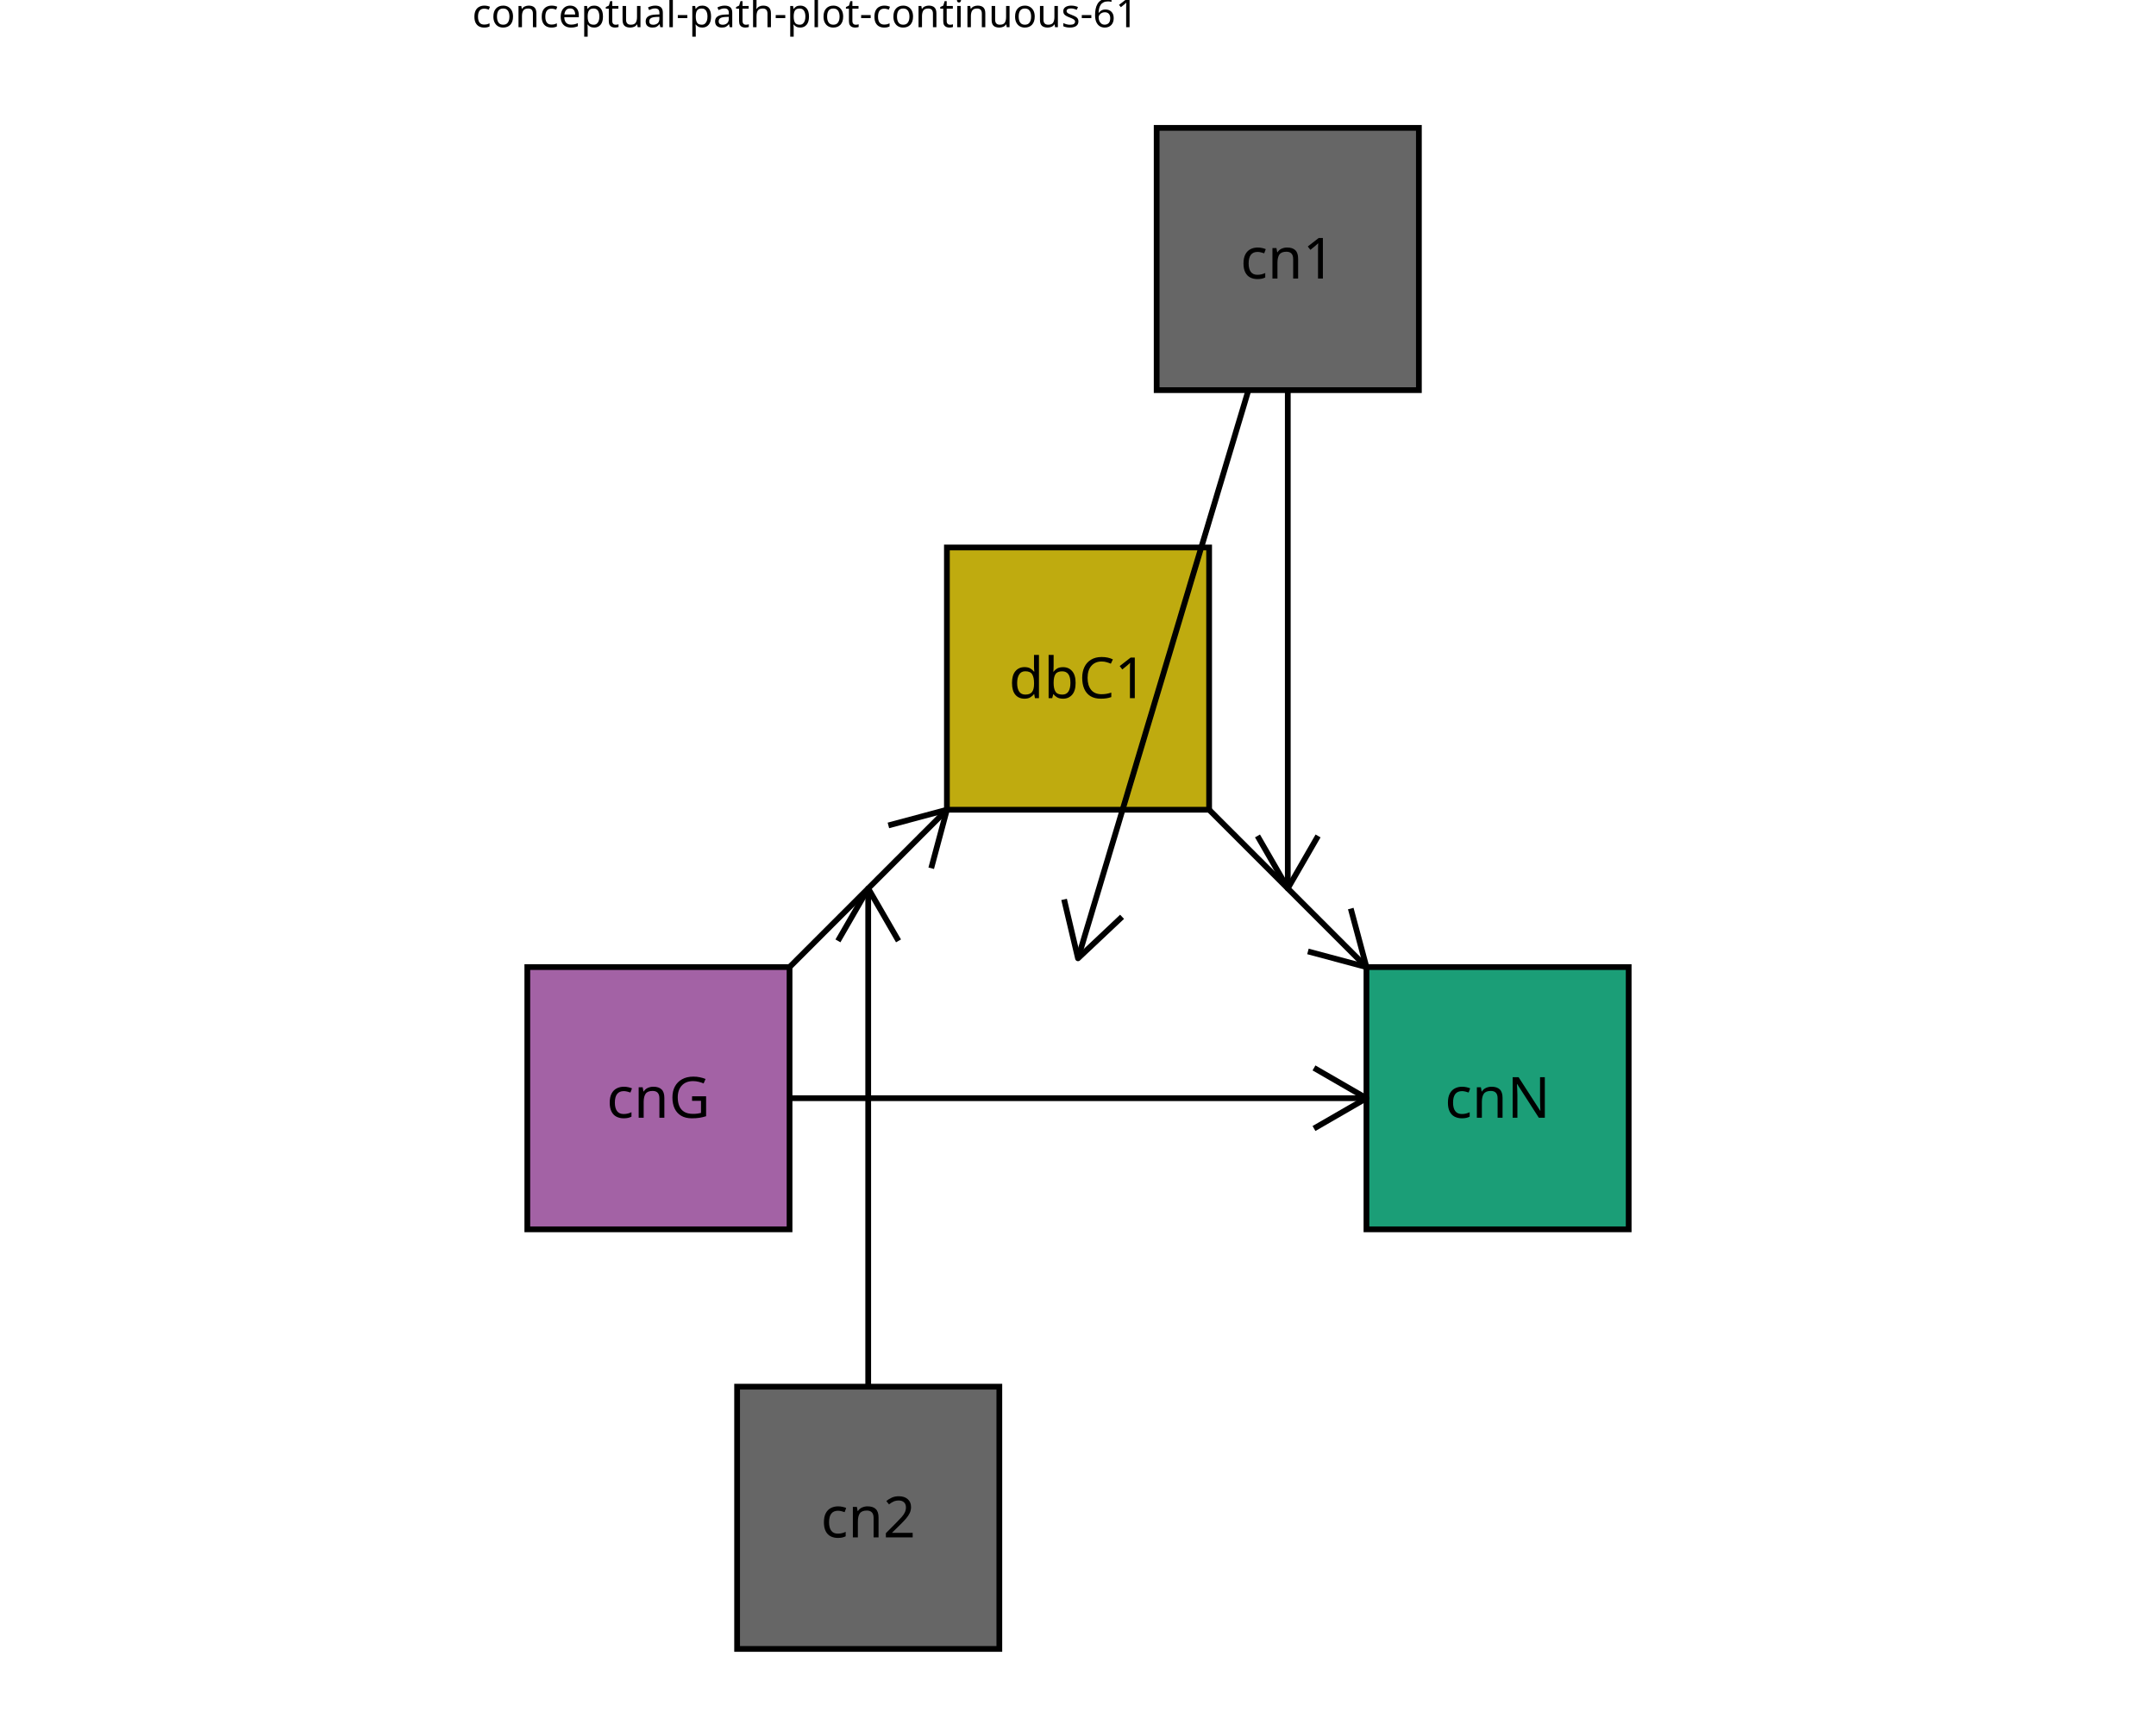
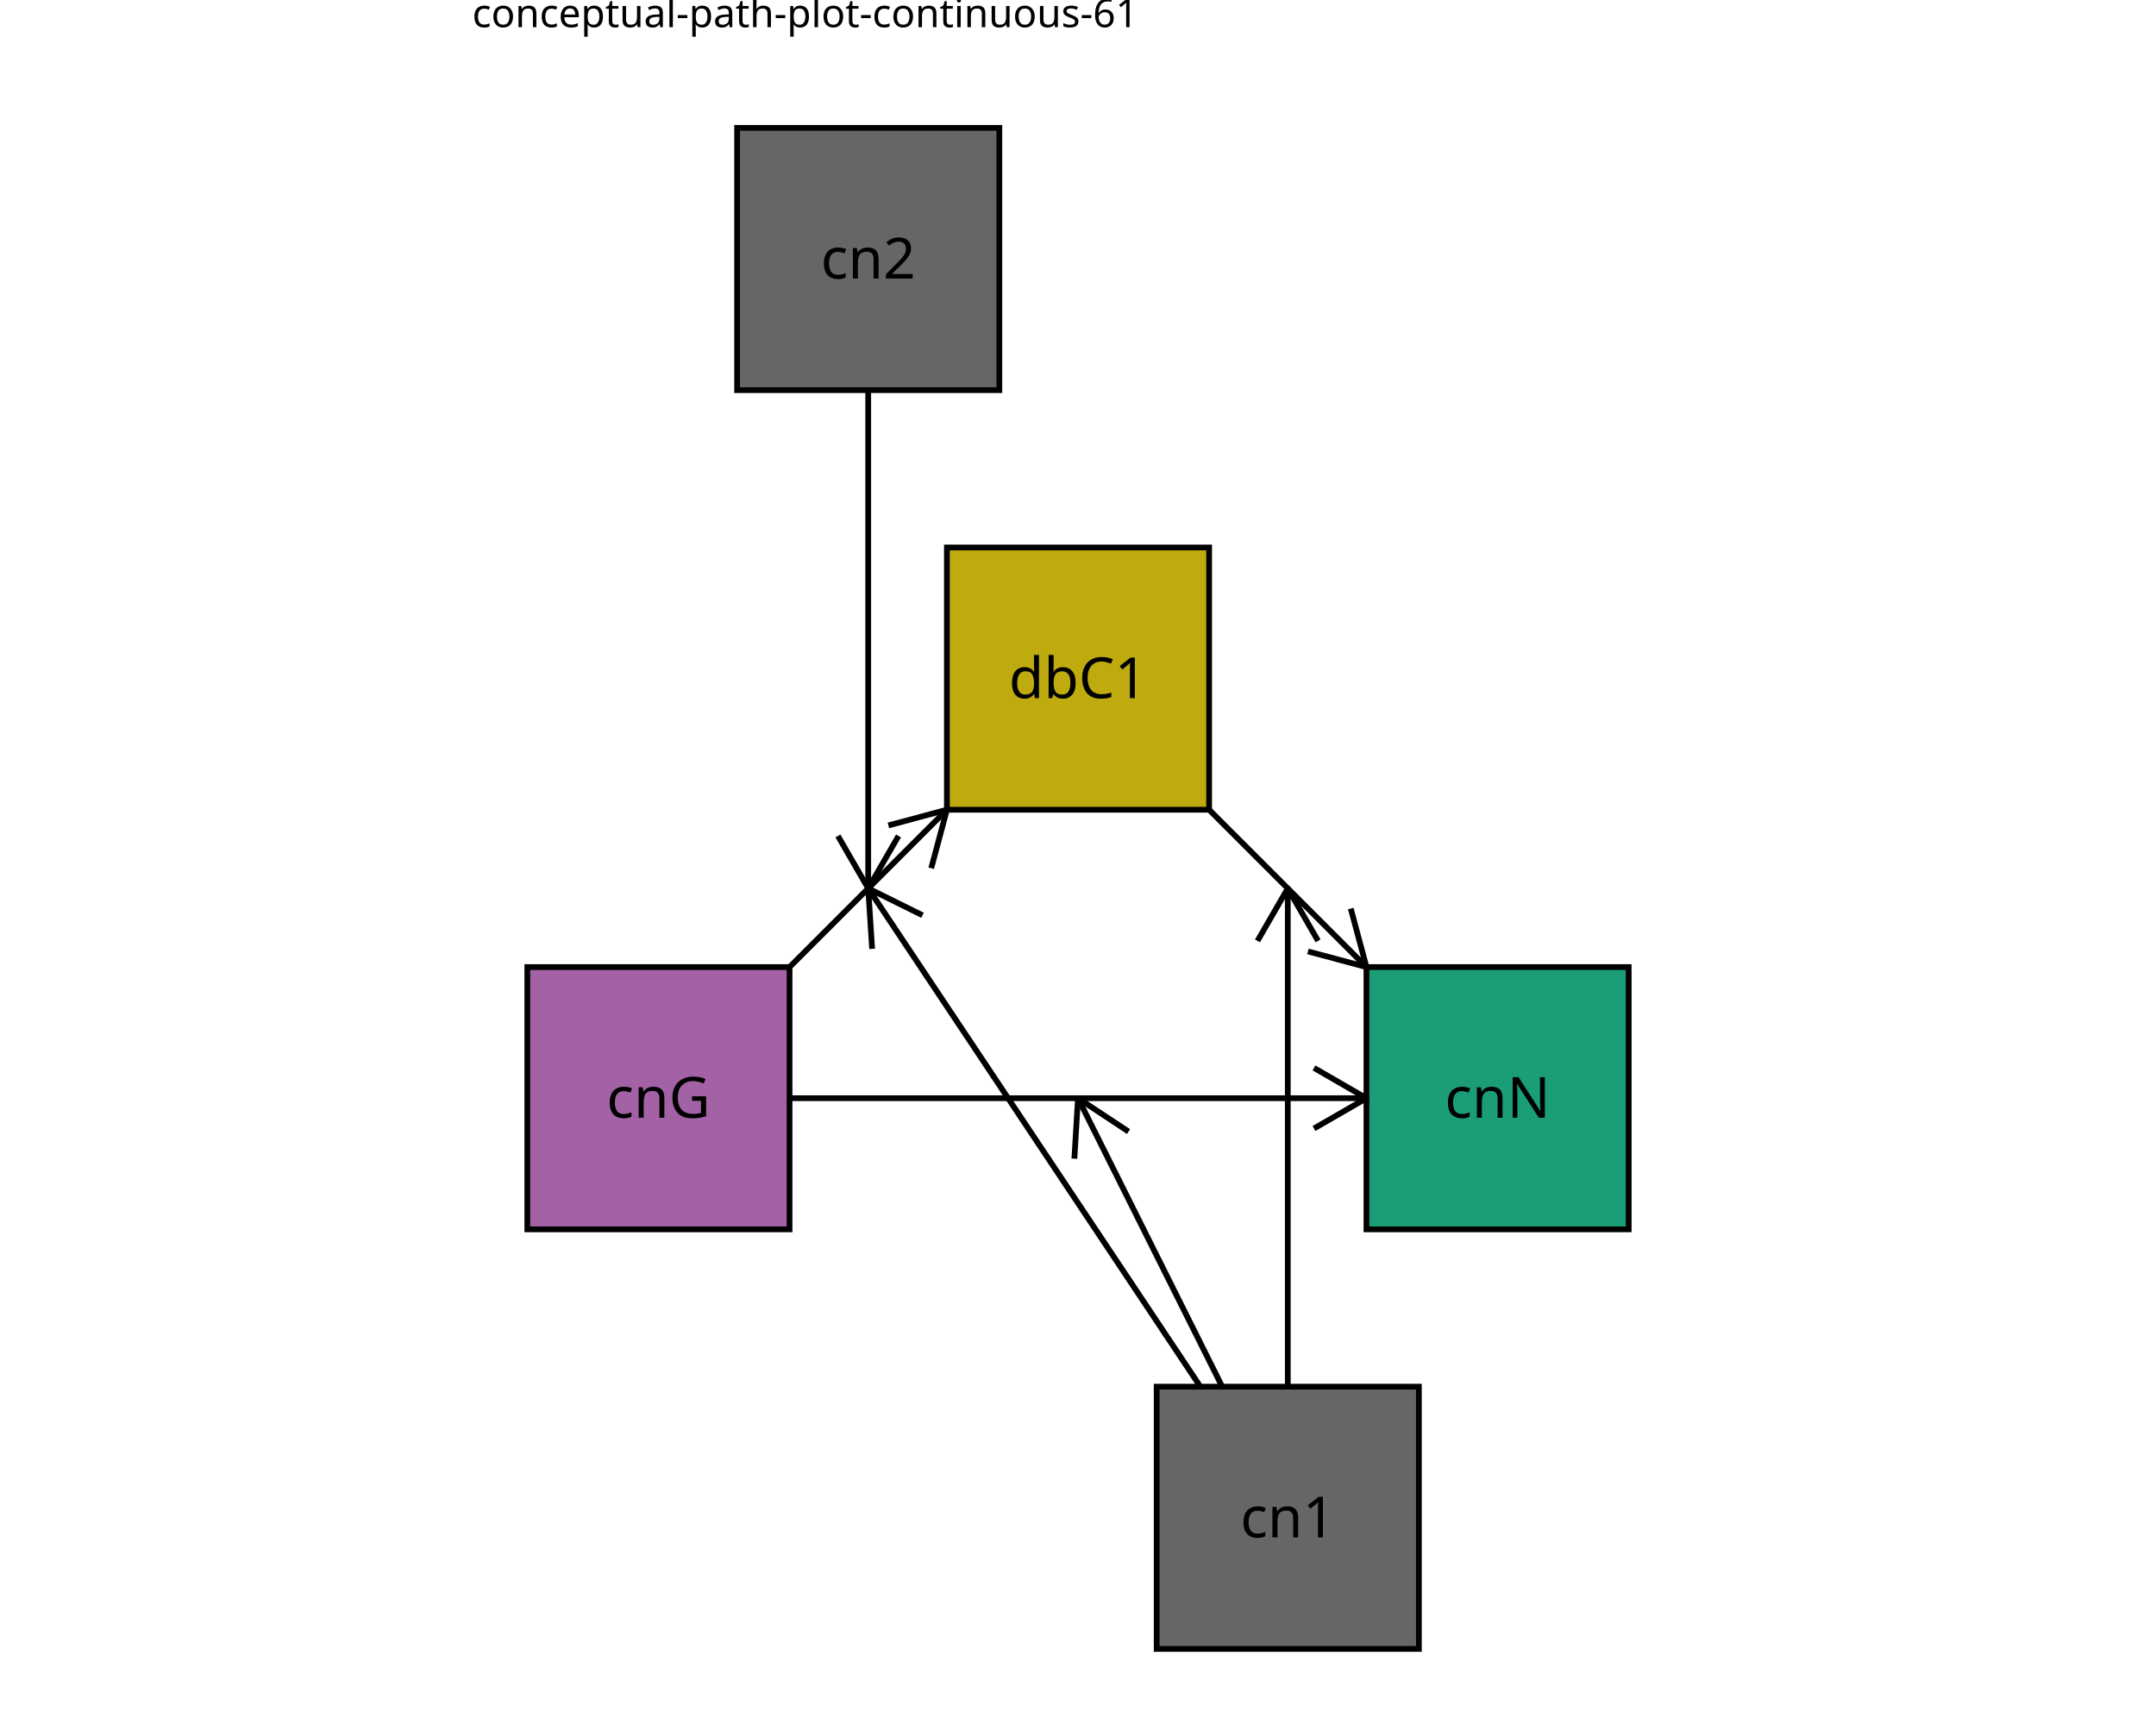
<svg xmlns="http://www.w3.org/2000/svg" class="svglite" data-engine-version="2.0" width="720.00pt" height="576.00pt" viewBox="0 0 720.00 576.00">
  <defs>
    <style type="text/css">
    .svglite line, .svglite polyline, .svglite polygon, .svglite path, .svglite rect, .svglite circle {
      fill: none;
      stroke: #000000;
      stroke-linecap: round;
      stroke-linejoin: round;
      stroke-miterlimit: 10.00;
    }
  </style>
  </defs>
  <rect width="100%" height="100%" style="stroke: none; fill: #FFFFFF;" />
  <defs>
    <clipPath id="cpMC4wMHw3MjAuMDB8MC4wMHw1NzYuMDA=">
      <rect x="0.00" y="0.00" width="720.00" height="576.00" />
    </clipPath>
  </defs>
  <g clip-path="url(#cpMC4wMHw3MjAuMDB8MC4wMHw1NzYuMDA=)">
</g>
  <defs>
    <clipPath id="cpMTU3LjcxfDU2Mi4yOXwwLjAwfDU3Ni4wMA==">
      <rect x="157.71" y="0.00" width="404.57" height="576.00" />
    </clipPath>
  </defs>
  <g clip-path="url(#cpMTU3LjcxfDU2Mi4yOXwwLjAwfDU3Ni4wMA==)">
    <rect x="157.71" y="0.00" width="404.57" height="576.00" style="stroke-width: 10.67; stroke: none;" />
  </g>
  <g clip-path="url(#cpMC4wMHw3MjAuMDB8MC4wMHw1NzYuMDA=)">
</g>
  <defs>
    <clipPath id="cpMTU3LjcxfDU2Mi4yOXwxNy4zMHw1NzYuMDA=">
      <rect x="157.71" y="17.30" width="404.57" height="558.70" />
    </clipPath>
  </defs>
  <g clip-path="url(#cpMTU3LjcxfDU2Mi4yOXwxNy4zMHw1NzYuMDA=)">
    <rect x="157.71" y="17.30" width="404.57" height="558.70" style="stroke-width: 10.67; stroke: none;" />
    <rect x="176.10" y="322.92" width="87.57" height="87.57" style="stroke-width: 1.92; stroke-linecap: butt; stroke-linejoin: miter; fill: #A362A5;" />
    <rect x="456.33" y="322.92" width="87.57" height="87.57" style="stroke-width: 1.92; stroke-linecap: butt; stroke-linejoin: miter; fill: #1B9E77;" />
    <rect x="316.22" y="182.81" width="87.57" height="87.57" style="stroke-width: 1.92; stroke-linecap: butt; stroke-linejoin: miter; fill: #BFAB0F;" />
-     <rect x="386.27" y="42.70" width="87.57" height="87.57" style="stroke-width: 1.92; stroke-linecap: butt; stroke-linejoin: miter; fill: #666666;" />
-     <rect x="246.16" y="463.03" width="87.57" height="87.57" style="stroke-width: 1.92; stroke-linecap: butt; stroke-linejoin: miter; fill: #666666;" />
-     <rect x="316.22" y="276.22" width="87.57" height="87.57" style="stroke-width: 1.92; stroke: none; stroke-linecap: butt; stroke-linejoin: miter;" />
+     <rect x="386.27" y="463.03" width="87.57" height="87.57" style="stroke-width: 1.92; stroke-linecap: butt; stroke-linejoin: miter; fill: #666666;" />
+     <rect x="246.16" y="42.70" width="87.57" height="87.57" style="stroke-width: 1.92; stroke-linecap: butt; stroke-linejoin: miter; fill: #666666;" />
+     <rect x="316.22" y="322.92" width="87.57" height="87.57" style="stroke-width: 1.92; stroke: none; stroke-linecap: butt; stroke-linejoin: miter;" />
+     <rect x="246.16" y="252.87" width="87.57" height="87.57" style="stroke-width: 1.92; stroke: none; stroke-linecap: butt; stroke-linejoin: miter;" />
    <rect x="386.27" y="252.87" width="87.57" height="87.57" style="stroke-width: 1.92; stroke: none; stroke-linecap: butt; stroke-linejoin: miter;" />
    <rect x="246.16" y="252.87" width="87.57" height="87.57" style="stroke-width: 1.92; stroke: none; stroke-linecap: butt; stroke-linejoin: miter;" />
    <polyline points="263.67,366.71 265.18,366.71 268.01,366.71 270.84,366.71 273.67,366.71 276.50,366.71 279.33,366.71 282.16,366.71 284.99,366.71 287.82,366.71 290.65,366.71 293.48,366.71 296.31,366.71 299.14,366.71 301.97,366.71 304.80,366.71 307.63,366.71 310.47,366.71 313.30,366.71 316.13,366.71 318.96,366.71 321.79,366.71 324.62,366.71 327.45,366.71 330.28,366.71 333.11,366.71 335.94,366.71 338.77,366.71 341.60,366.71 344.43,366.71 347.26,366.71 350.09,366.71 352.92,366.71 355.75,366.71 358.58,366.71 361.42,366.71 364.25,366.71 367.08,366.71 369.91,366.71 372.74,366.71 375.57,366.71 378.40,366.71 381.23,366.71 384.06,366.71 386.89,366.71 389.72,366.71 392.55,366.71 395.38,366.71 398.21,366.71 401.04,366.71 403.87,366.71 406.70,366.71 409.53,366.71 412.37,366.71 415.20,366.71 418.03,366.71 420.86,366.71 423.69,366.71 426.52,366.71 429.35,366.71 432.18,366.71 435.01,366.71 437.84,366.71 440.67,366.71 443.50,366.71 446.33,366.71 449.16,366.71 451.99,366.71 454.82,366.71 456.33,366.71 " style="stroke-width: 1.92; stroke-linecap: butt;" />
    <polyline points="438.81,376.82 456.33,366.71 438.81,356.59 " style="stroke-width: 1.92; stroke-linecap: butt;" />
-     <polyline points="289.94,463.03 289.94,462.24 289.94,460.12 289.94,457.99 289.94,455.87 289.94,453.75 289.94,451.62 289.94,449.50 289.94,447.38 289.94,445.26 289.94,443.13 289.94,441.01 289.94,438.89 289.94,436.76 289.94,434.64 289.94,432.52 289.94,430.40 289.94,428.27 289.94,426.15 289.94,424.03 289.94,421.90 289.94,419.78 289.94,417.66 289.94,415.53 289.94,413.41 289.94,411.29 289.94,409.17 289.94,407.04 289.94,404.92 289.94,402.80 289.94,400.67 289.94,398.55 289.94,396.43 289.94,394.31 289.94,392.18 289.94,390.06 289.94,387.94 289.94,385.81 289.94,383.69 289.94,381.57 289.94,379.45 289.94,377.32 289.94,375.20 289.94,373.08 289.94,370.95 289.94,368.83 289.94,366.71 289.94,364.59 289.94,362.46 289.94,360.34 289.94,358.22 289.94,356.09 289.94,353.97 289.94,351.85 289.94,349.72 289.94,347.60 289.94,345.48 289.94,343.36 289.94,341.23 289.94,339.11 289.94,336.99 289.94,334.86 289.94,332.74 289.94,330.62 289.94,328.50 289.94,326.37 289.94,324.25 289.94,322.13 289.94,320.00 289.94,317.88 289.94,315.76 289.94,313.64 289.94,311.51 289.94,309.39 289.94,307.27 289.94,305.14 289.94,303.02 289.94,300.90 289.94,298.77 289.94,296.65 " style="stroke-width: 1.92; stroke-linecap: butt;" />
-     <polyline points="300.06,314.17 289.94,296.65 279.83,314.17 " style="stroke-width: 1.92; stroke-linecap: butt;" />
+     <polyline points="430.06,463.03 430.06,462.24 430.06,460.12 430.06,457.99 430.06,455.87 430.06,453.75 430.06,451.62 430.06,449.50 430.06,447.38 430.06,445.26 430.06,443.13 430.06,441.01 430.06,438.89 430.06,436.76 430.06,434.64 430.06,432.52 430.06,430.40 430.06,428.27 430.06,426.15 430.06,424.03 430.06,421.90 430.06,419.78 430.06,417.66 430.06,415.53 430.06,413.41 430.06,411.29 430.06,409.17 430.06,407.04 430.06,404.92 430.06,402.80 430.06,400.67 430.06,398.55 430.06,396.43 430.06,394.31 430.06,392.18 430.06,390.06 430.06,387.94 430.06,385.81 430.06,383.69 430.06,381.57 430.06,379.45 430.06,377.32 430.06,375.20 430.06,373.08 430.06,370.95 430.06,368.83 430.06,366.71 430.06,364.59 430.06,362.46 430.06,360.34 430.06,358.22 430.06,356.09 430.06,353.97 430.06,351.85 430.06,349.72 430.06,347.60 430.06,345.48 430.06,343.36 430.06,341.23 430.06,339.11 430.06,336.99 430.06,334.86 430.06,332.74 430.06,330.62 430.06,328.50 430.06,326.37 430.06,324.25 430.06,322.13 430.06,320.00 430.06,317.88 430.06,315.76 430.06,313.64 430.06,311.51 430.06,309.39 430.06,307.27 430.06,305.14 430.06,303.02 430.06,300.90 430.06,298.77 430.06,296.65 " style="stroke-width: 1.92; stroke-linecap: butt;" />
+     <polyline points="440.17,314.17 430.06,296.65 419.94,314.17 " style="stroke-width: 1.92; stroke-linecap: butt;" />
+     <polyline points="289.94,130.27 289.94,131.07 289.94,133.19 289.94,135.31 289.94,137.43 289.94,139.56 289.94,141.68 289.94,143.80 289.94,145.93 289.94,148.05 289.94,150.17 289.94,152.29 289.94,154.42 289.94,156.54 289.94,158.66 289.94,160.79 289.94,162.91 289.94,165.03 289.94,167.15 289.94,169.28 289.94,171.40 289.94,173.52 289.94,175.65 289.94,177.77 289.94,179.89 289.94,182.02 289.94,184.14 289.94,186.26 289.94,188.38 289.94,190.51 289.94,192.63 289.94,194.75 289.94,196.88 289.94,199.00 289.94,201.12 289.94,203.24 289.94,205.37 289.94,207.49 289.94,209.61 289.94,211.74 289.94,213.86 289.94,215.98 289.94,218.10 289.94,220.23 289.94,222.35 289.94,224.47 289.94,226.60 289.94,228.72 289.94,230.84 289.94,232.96 289.94,235.09 289.94,237.21 289.94,239.33 289.94,241.46 289.94,243.58 289.94,245.70 289.94,247.83 289.94,249.95 289.94,252.07 289.94,254.19 289.94,256.32 289.94,258.44 289.94,260.56 289.94,262.69 289.94,264.81 289.94,266.93 289.94,269.05 289.94,271.18 289.94,273.30 289.94,275.42 289.94,277.55 289.94,279.67 289.94,281.79 289.94,283.91 289.94,286.04 289.94,288.16 289.94,290.28 289.94,292.41 289.94,294.53 289.94,296.65 " style="stroke-width: 1.92; stroke-linecap: butt;" />
+     <polyline points="279.83,279.13 289.94,296.65 300.06,279.13 " style="stroke-width: 1.92; stroke-linecap: butt;" />
    <polyline points="263.67,322.92 263.76,322.83 265.18,321.42 266.59,320.00 268.01,318.59 269.42,317.17 270.84,315.76 272.25,314.34 273.67,312.93 275.08,311.51 276.50,310.10 277.91,308.68 279.33,307.27 280.74,305.85 282.16,304.44 283.58,303.02 284.99,301.61 286.41,300.19 287.82,298.77 289.24,297.36 290.65,295.94 292.07,294.53 293.48,293.11 294.90,291.70 296.31,290.28 297.73,288.87 299.14,287.45 300.56,286.04 301.97,284.62 303.39,283.21 304.80,281.79 306.22,280.38 307.63,278.96 309.05,277.55 310.47,276.13 311.88,274.72 313.30,273.30 314.71,271.88 316.13,270.47 316.22,270.38 " style="stroke-width: 1.92; stroke-linecap: butt;" />
    <polyline points="310.98,289.92 316.22,270.38 296.68,275.62 " style="stroke-width: 1.92; stroke-linecap: butt;" />
    <polyline points="403.78,270.38 403.87,270.47 405.29,271.88 406.70,273.30 408.12,274.72 409.53,276.13 410.95,277.55 412.37,278.96 413.78,280.38 415.20,281.79 416.61,283.21 418.03,284.62 419.44,286.04 420.86,287.45 422.27,288.87 423.69,290.28 425.10,291.70 426.52,293.11 427.93,294.53 429.35,295.94 430.76,297.36 432.18,298.77 433.59,300.19 435.01,301.61 436.42,303.02 437.84,304.44 439.26,305.85 440.67,307.27 442.09,308.68 443.50,310.10 444.92,311.51 446.33,312.93 447.75,314.34 449.16,315.76 450.58,317.17 451.99,318.59 453.41,320.00 454.82,321.42 456.24,322.83 456.33,322.92 " style="stroke-width: 1.92; stroke-linecap: butt;" />
    <polyline points="436.79,317.69 456.33,322.92 451.09,303.38 " style="stroke-width: 1.92; stroke-linecap: butt;" />
-     <polyline points="416.92,130.27 416.61,131.30 415.90,133.66 415.20,136.02 414.49,138.38 413.78,140.74 413.07,143.10 412.37,145.45 411.66,147.81 410.95,150.17 410.24,152.53 409.53,154.89 408.83,157.25 408.12,159.61 407.41,161.97 406.70,164.32 406.00,166.68 405.29,169.04 404.58,171.40 403.87,173.76 403.17,176.12 402.46,178.48 401.75,180.84 401.04,183.19 400.34,185.55 399.63,187.91 398.92,190.27 398.21,192.63 397.50,194.99 396.80,197.35 396.09,199.71 395.38,202.06 394.67,204.42 393.97,206.78 393.26,209.14 392.55,211.50 391.84,213.86 391.14,216.22 390.43,218.58 389.72,220.93 389.01,223.29 388.31,225.65 387.60,228.01 386.89,230.37 386.18,232.73 385.47,235.09 384.77,237.45 384.06,239.81 383.35,242.16 382.64,244.52 381.94,246.88 381.23,249.24 380.52,251.60 379.81,253.96 379.11,256.32 378.40,258.68 377.69,261.03 376.98,263.39 376.28,265.75 375.57,268.11 374.86,270.47 374.15,272.83 373.45,275.19 372.74,277.55 372.03,279.90 371.32,282.26 370.61,284.62 369.91,286.98 369.20,289.34 368.49,291.70 367.78,294.06 367.08,296.42 366.37,298.77 365.66,301.13 364.95,303.49 364.25,305.85 363.54,308.21 362.83,310.57 362.12,312.93 361.42,315.29 360.71,317.65 360.00,320.00 " style="stroke-width: 1.92; stroke-linecap: butt;" />
-     <polyline points="355.35,300.32 360.00,320.00 374.72,306.13 " style="stroke-width: 1.92; stroke-linecap: butt;" />
-     <polyline points="430.06,130.27 430.06,131.07 430.06,133.19 430.06,135.31 430.06,137.43 430.06,139.56 430.06,141.68 430.06,143.80 430.06,145.93 430.06,148.05 430.06,150.17 430.06,152.29 430.06,154.42 430.06,156.54 430.06,158.66 430.06,160.79 430.06,162.91 430.06,165.03 430.06,167.15 430.06,169.28 430.06,171.40 430.06,173.52 430.06,175.65 430.06,177.77 430.06,179.89 430.06,182.02 430.06,184.14 430.06,186.26 430.06,188.38 430.06,190.51 430.06,192.63 430.06,194.75 430.06,196.88 430.06,199.00 430.06,201.12 430.06,203.24 430.06,205.37 430.06,207.49 430.06,209.61 430.06,211.74 430.06,213.86 430.06,215.98 430.06,218.10 430.06,220.23 430.06,222.35 430.06,224.47 430.06,226.60 430.06,228.72 430.06,230.84 430.06,232.96 430.06,235.09 430.06,237.21 430.06,239.33 430.06,241.46 430.06,243.58 430.06,245.70 430.06,247.83 430.06,249.95 430.06,252.07 430.06,254.19 430.06,256.32 430.06,258.44 430.06,260.56 430.06,262.69 430.06,264.81 430.06,266.93 430.06,269.05 430.06,271.18 430.06,273.30 430.06,275.42 430.06,277.55 430.06,279.67 430.06,281.79 430.06,283.91 430.06,286.04 430.06,288.16 430.06,290.28 430.06,292.41 430.06,294.53 430.06,296.65 " style="stroke-width: 1.92; stroke-linecap: butt;" />
-     <polyline points="419.94,279.13 430.06,296.65 440.17,279.13 " style="stroke-width: 1.92; stroke-linecap: butt;" />
+     <polyline points="408.16,463.03 408.12,462.95 407.41,461.53 406.70,460.12 406.00,458.70 405.29,457.29 404.58,455.87 403.87,454.45 403.17,453.04 402.46,451.62 401.75,450.21 401.04,448.79 400.34,447.38 399.63,445.96 398.92,444.55 398.21,443.13 397.50,441.72 396.80,440.30 396.09,438.89 395.38,437.47 394.67,436.06 393.97,434.64 393.26,433.23 392.55,431.81 391.84,430.40 391.14,428.98 390.43,427.56 389.72,426.15 389.01,424.73 388.31,423.32 387.60,421.90 386.89,420.49 386.18,419.07 385.47,417.66 384.77,416.24 384.06,414.83 383.35,413.41 382.64,412.00 381.94,410.58 381.23,409.17 380.52,407.75 379.81,406.34 379.11,404.92 378.40,403.50 377.69,402.09 376.98,400.67 376.28,399.26 375.57,397.84 374.86,396.43 374.15,395.01 373.45,393.60 372.74,392.18 372.03,390.77 371.32,389.35 370.61,387.94 369.91,386.52 369.20,385.11 368.49,383.69 367.78,382.28 367.08,380.86 366.37,379.45 365.66,378.03 364.95,376.61 364.25,375.20 363.54,373.78 362.83,372.37 362.12,370.95 361.42,369.54 360.71,368.12 360.00,366.71 " style="stroke-width: 1.92; stroke-linecap: butt;" />
+     <polyline points="376.88,377.85 360.00,366.71 358.79,386.90 " style="stroke-width: 1.92; stroke-linecap: butt;" />
+     <polyline points="400.87,463.03 400.34,462.24 398.92,460.12 397.50,457.99 396.09,455.87 394.67,453.75 393.26,451.62 391.84,449.50 390.43,447.38 389.01,445.26 387.60,443.13 386.18,441.01 384.77,438.89 383.35,436.76 381.94,434.64 380.52,432.52 379.11,430.40 377.69,428.27 376.28,426.15 374.86,424.03 373.45,421.90 372.03,419.78 370.61,417.66 369.20,415.53 367.78,413.41 366.37,411.29 364.95,409.17 363.54,407.04 362.12,404.92 360.71,402.80 359.29,400.67 357.88,398.55 356.46,396.43 355.05,394.31 353.63,392.18 352.22,390.06 350.80,387.94 349.39,385.81 347.97,383.69 346.55,381.57 345.14,379.45 343.72,377.32 342.31,375.20 340.89,373.08 339.48,370.95 338.06,368.83 336.65,366.71 335.23,364.59 333.82,362.46 332.40,360.34 330.99,358.22 329.57,356.09 328.16,353.97 326.74,351.85 325.33,349.72 323.91,347.60 322.50,345.48 321.08,343.36 319.66,341.23 318.25,339.11 316.83,336.99 315.42,334.86 314.00,332.74 312.59,330.62 311.17,328.50 309.76,326.37 308.34,324.25 306.93,322.13 305.51,320.00 304.10,317.88 302.68,315.76 301.27,313.64 299.85,311.51 298.44,309.39 297.02,307.27 295.61,305.14 294.19,303.02 292.77,300.90 291.36,298.77 289.94,296.65 " style="stroke-width: 1.92; stroke-linecap: butt;" />
+     <polyline points="308.08,305.62 289.94,296.65 291.25,316.84 " style="stroke-width: 1.92; stroke-linecap: butt;" />
    <text x="219.89" y="373.23" text-anchor="middle" style="font-size: 18.97px; font-family: sans;" textLength="34.80px" lengthAdjust="spacingAndGlyphs">cnG</text>
    <text x="500.11" y="373.23" text-anchor="middle" style="font-size: 18.97px; font-family: sans;" textLength="33.74px" lengthAdjust="spacingAndGlyphs">cnN</text>
    <text x="360.00" y="233.12" text-anchor="middle" style="font-size: 18.97px; font-family: sans;" textLength="45.35px" lengthAdjust="spacingAndGlyphs">dbC1</text>
-     <text x="430.06" y="93.01" text-anchor="middle" style="font-size: 18.97px; font-family: sans;" textLength="30.59px" lengthAdjust="spacingAndGlyphs">cn1</text>
-     <text x="289.94" y="513.35" text-anchor="middle" style="font-size: 18.97px; font-family: sans;" textLength="30.59px" lengthAdjust="spacingAndGlyphs">cn2</text>
+     <text x="430.06" y="513.35" text-anchor="middle" style="font-size: 18.97px; font-family: sans;" textLength="30.59px" lengthAdjust="spacingAndGlyphs">cn1</text>
+     <text x="289.94" y="93.01" text-anchor="middle" style="font-size: 18.97px; font-family: sans;" textLength="30.59px" lengthAdjust="spacingAndGlyphs">cn2</text>
  </g>
  <g clip-path="url(#cpMC4wMHw3MjAuMDB8MC4wMHw1NzYuMDA=)">
    <text x="157.71" y="9.08" style="font-size: 13.20px; font-family: sans;" textLength="206.96px" lengthAdjust="spacingAndGlyphs">conceptual-path-plot-continuous-61</text>
  </g>
</svg>
